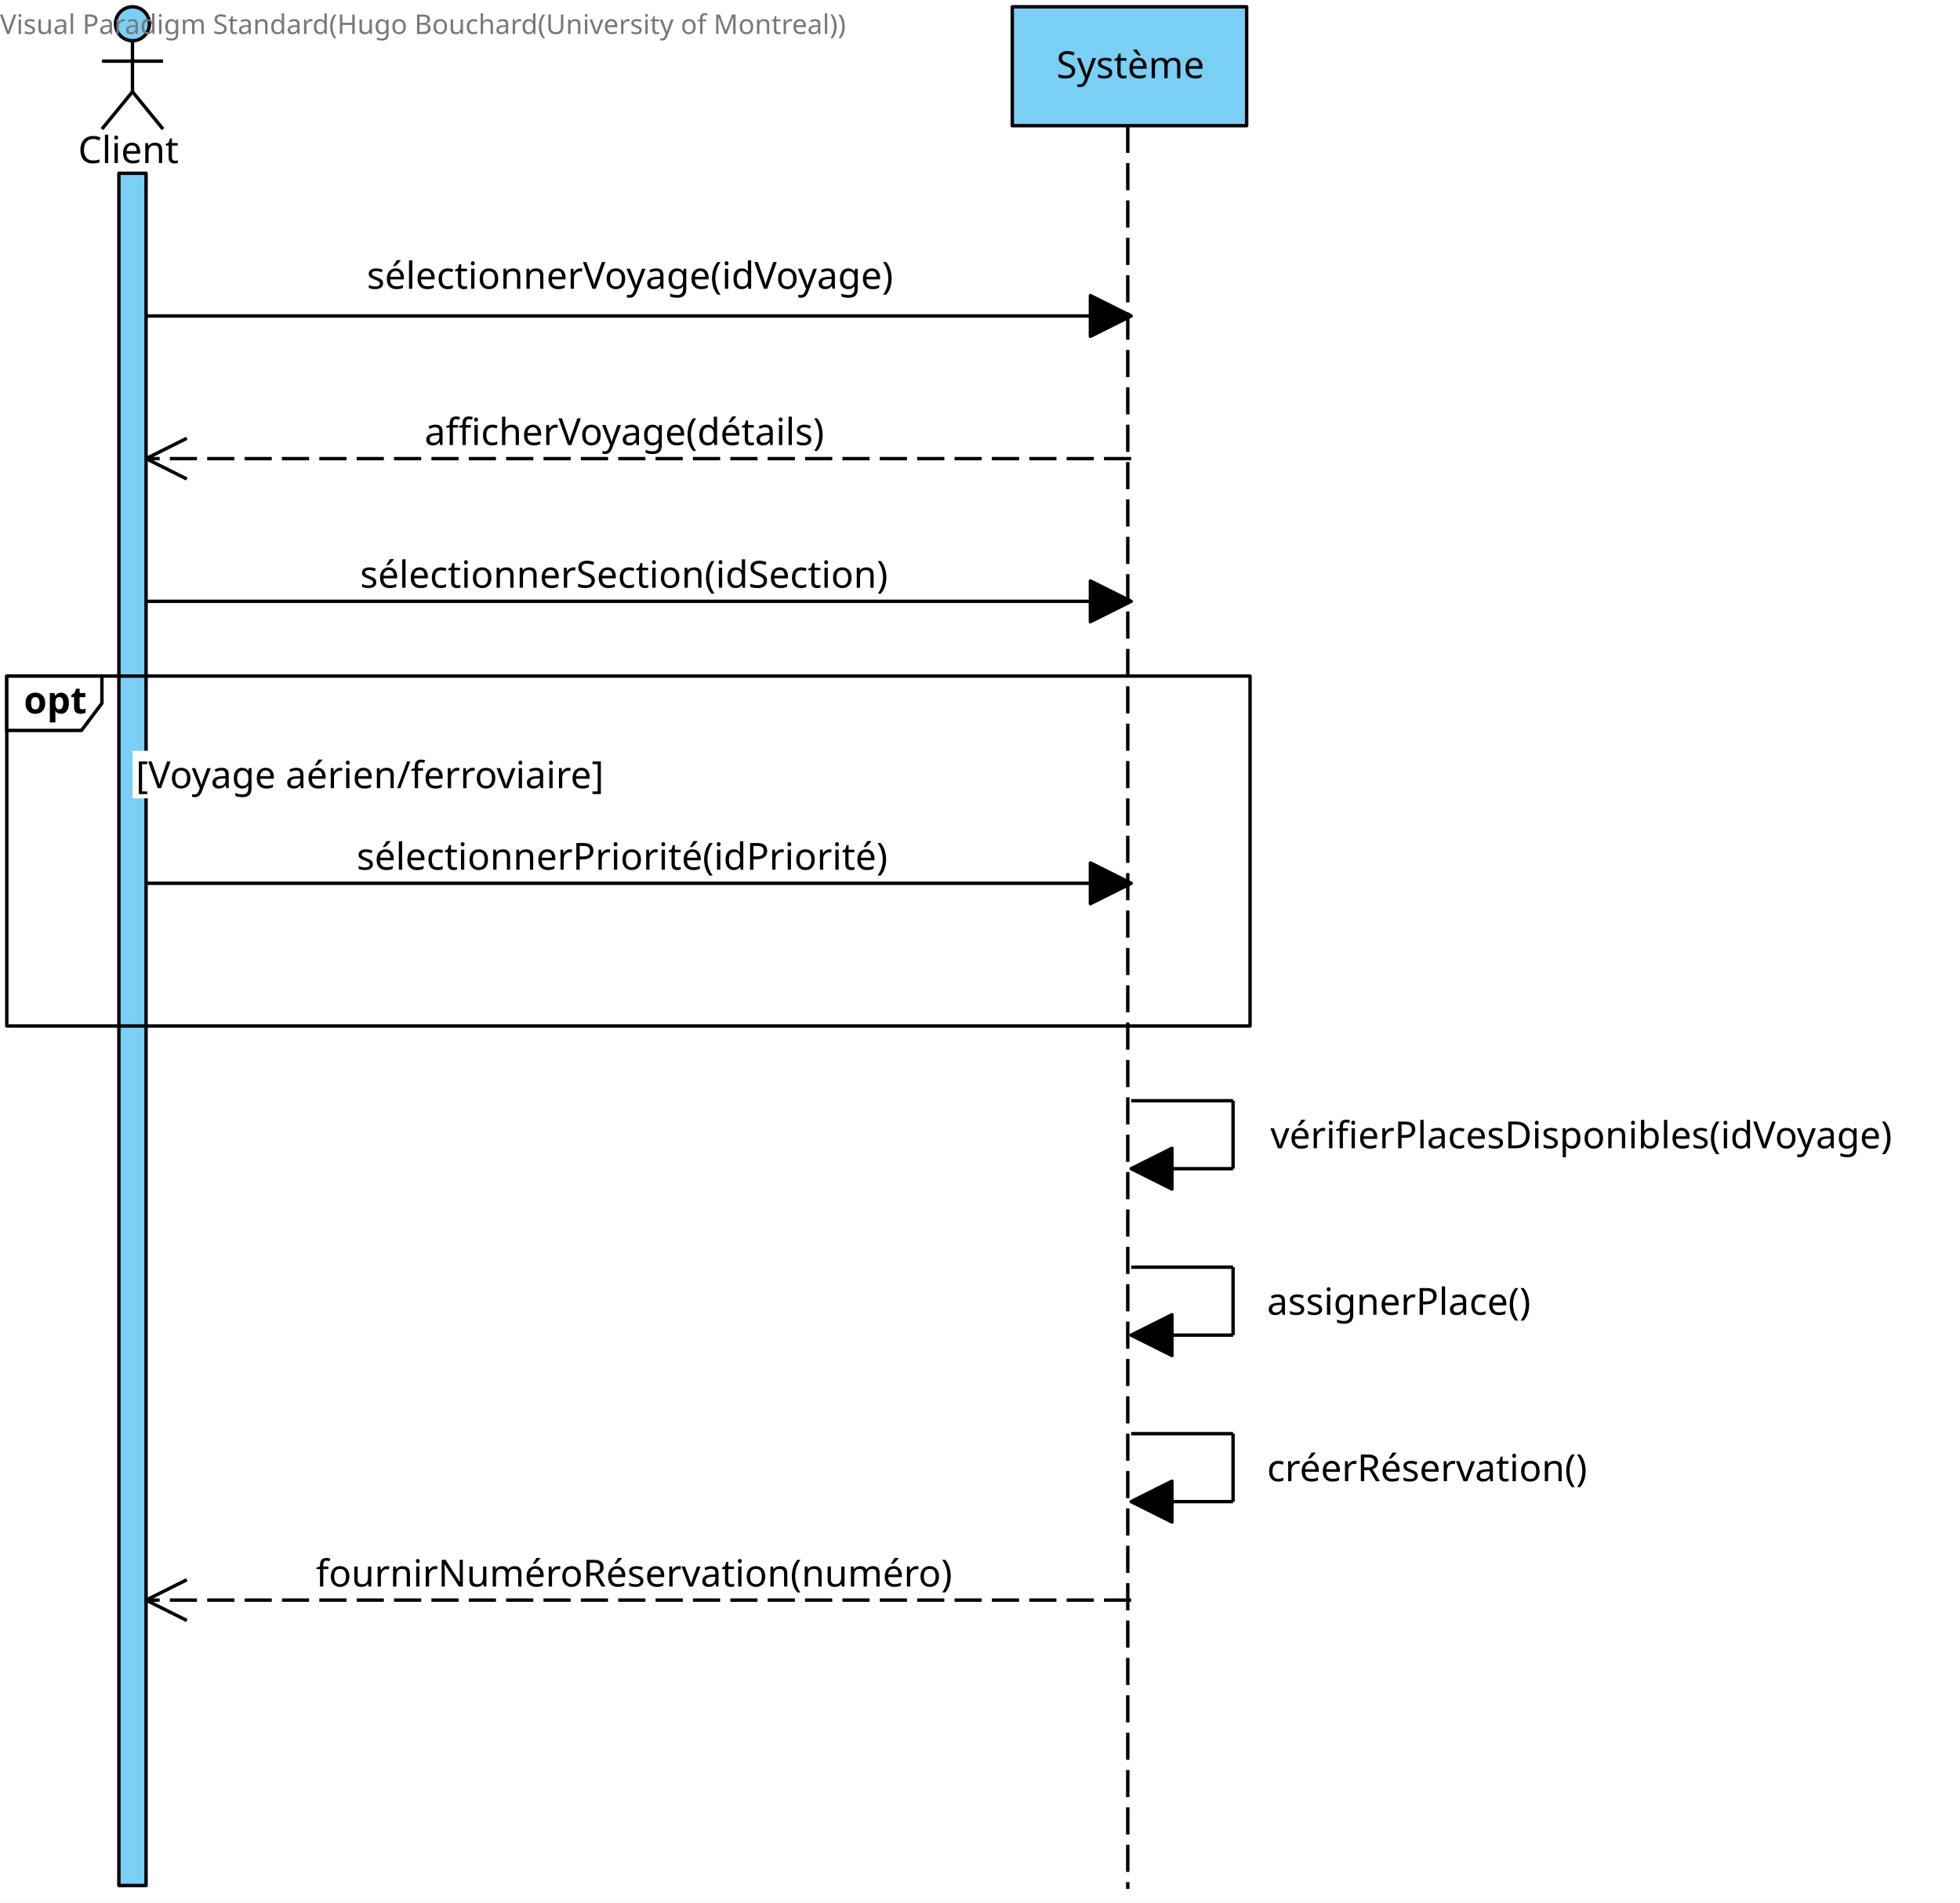
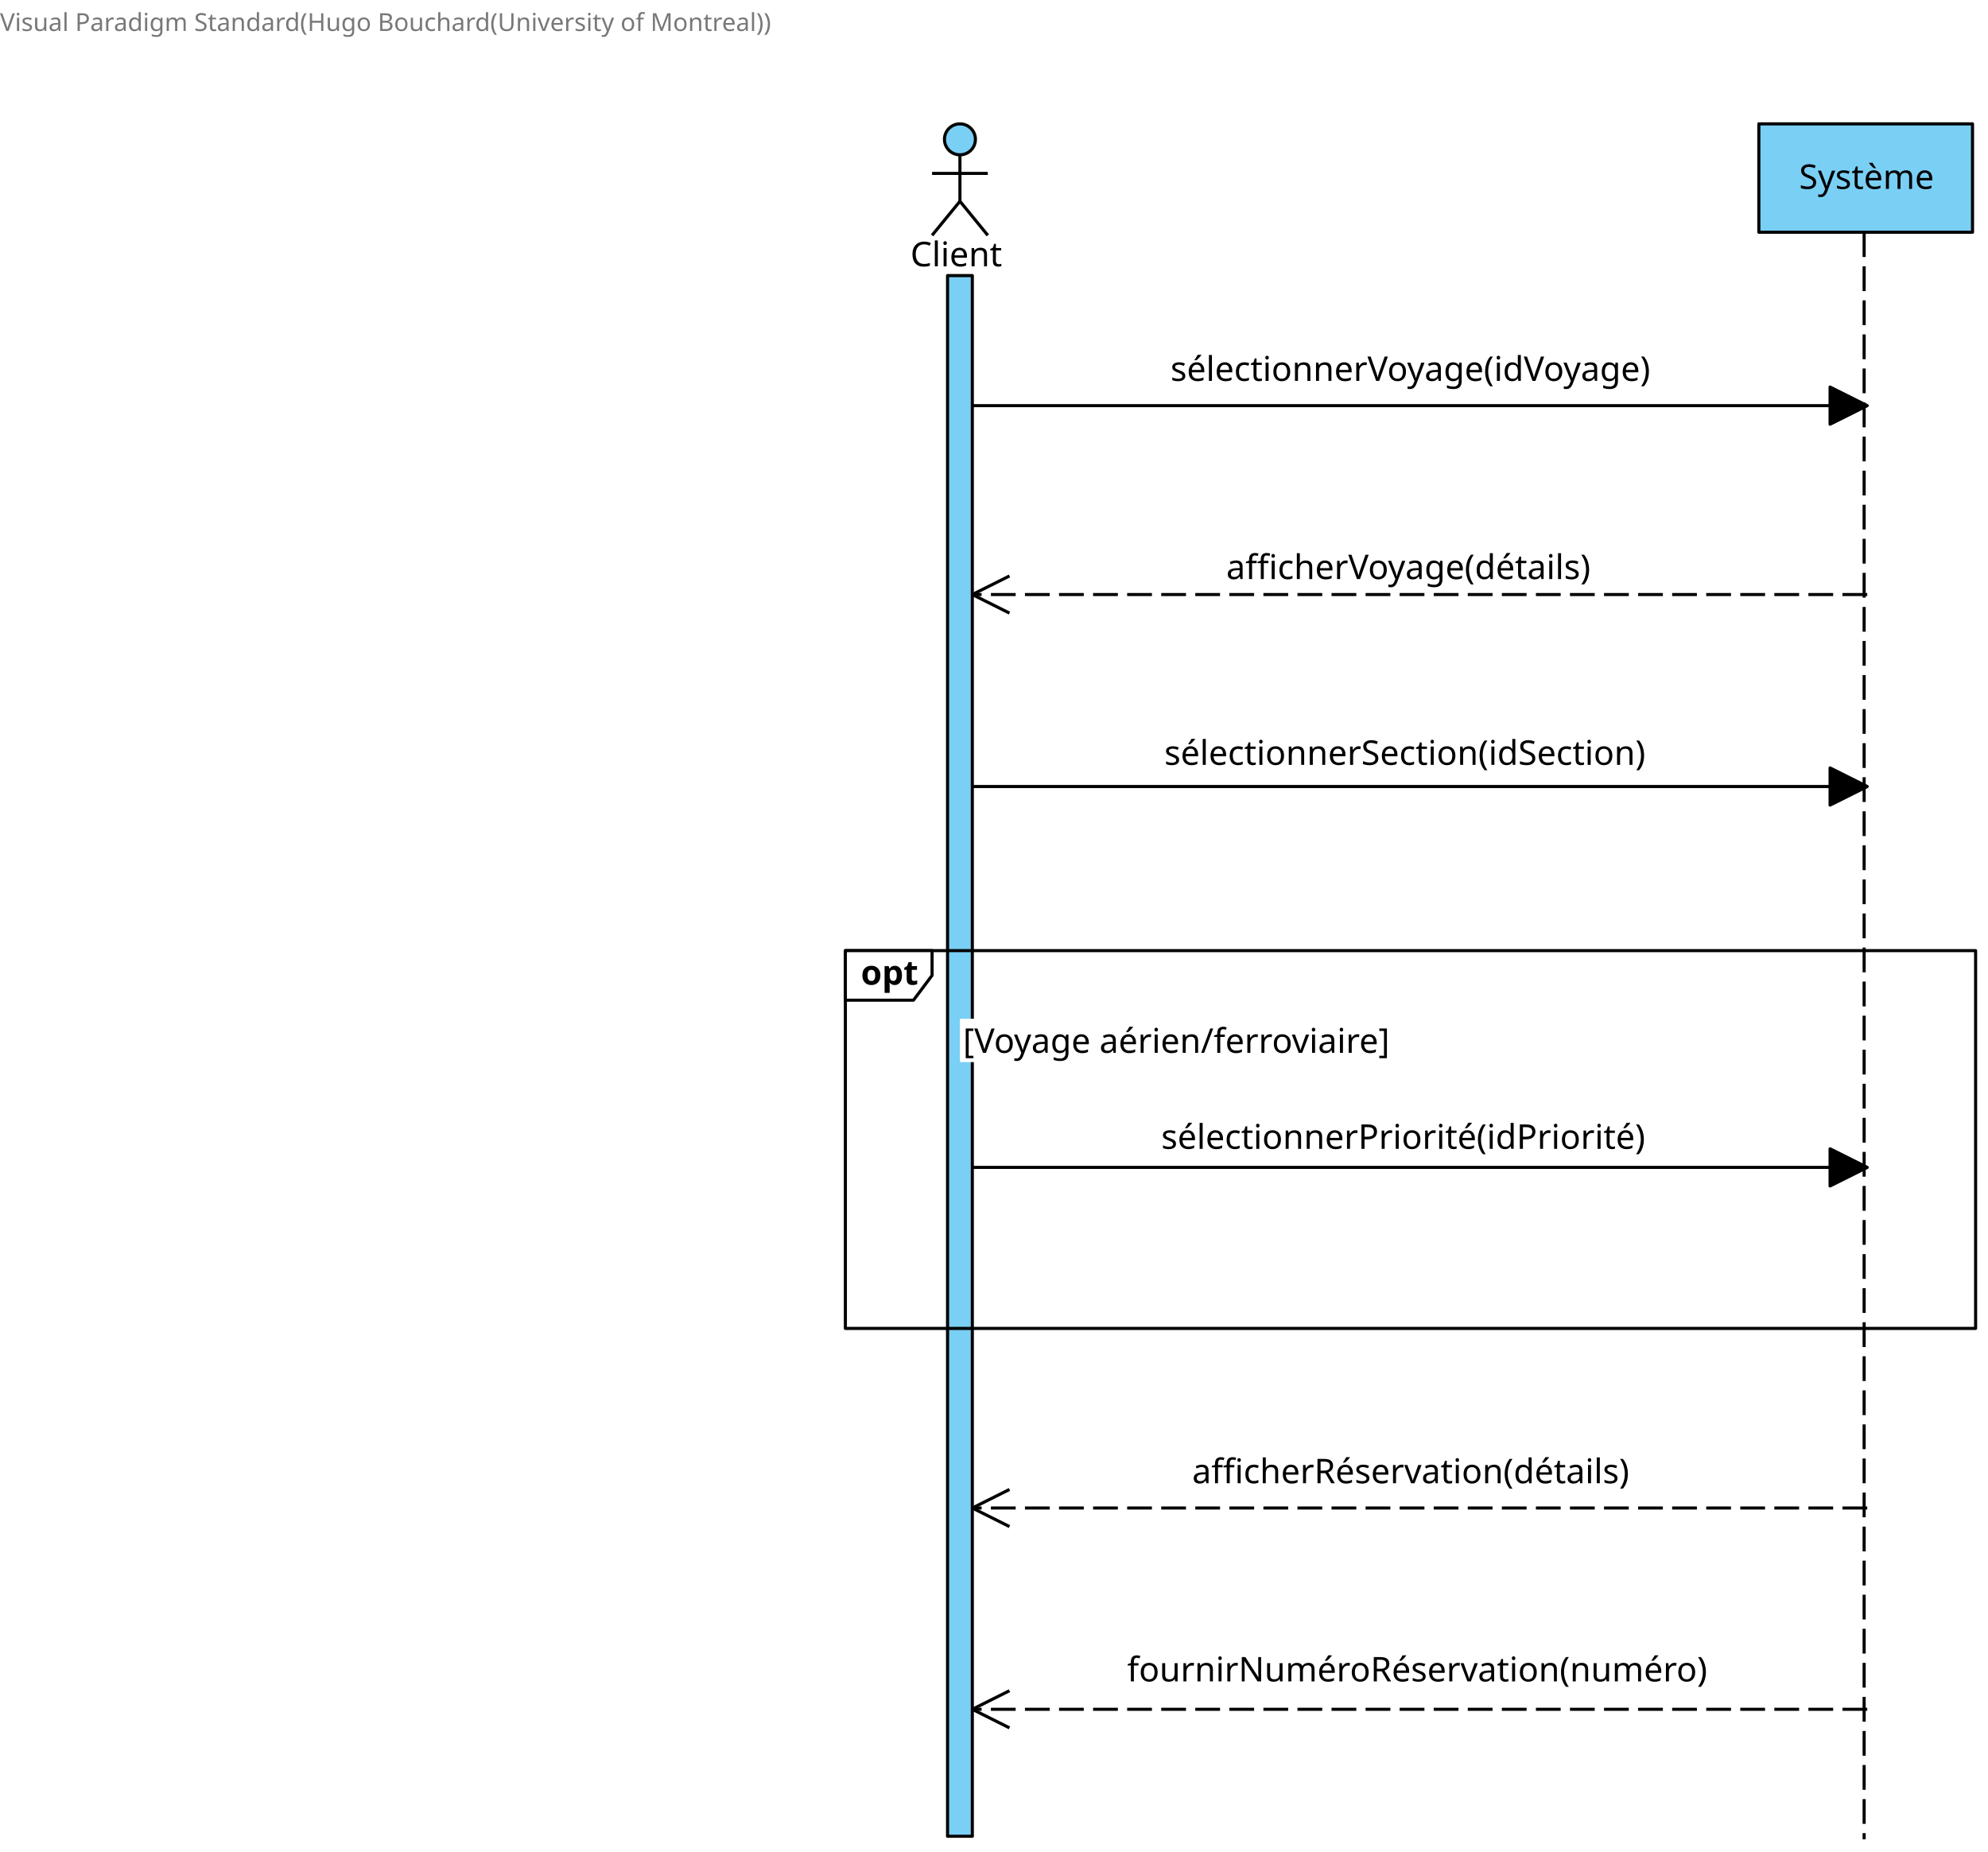
- <svg xmlns="http://www.w3.org/2000/svg" fill-opacity="0" color-rendering="auto" color-interpolation="auto" text-rendering="auto" stroke="rgb(0,0,0)" stroke-linecap="square" width="577" stroke-miterlimit="10" shape-rendering="auto" stroke-opacity="0" fill="rgb(0,0,0)" stroke-dasharray="none" font-weight="normal" stroke-width="1" height="560" font-family="'Dialog'" font-style="normal" stroke-linejoin="miter" font-size="12px" stroke-dashoffset="0" image-rendering="auto">
+ <svg xmlns="http://www.w3.org/2000/svg" fill-opacity="0" color-rendering="auto" color-interpolation="auto" text-rendering="auto" stroke="rgb(0,0,0)" stroke-linecap="square" width="642" stroke-miterlimit="10" shape-rendering="auto" stroke-opacity="0" fill="rgb(0,0,0)" stroke-dasharray="none" font-weight="normal" stroke-width="1" height="598" font-family="'Dialog'" font-style="normal" stroke-linejoin="miter" font-size="12px" stroke-dashoffset="0" image-rendering="auto">
  <defs id="genericDefs" />
  <g>
    <defs id="defs1">
      <clipPath clipPathUnits="userSpaceOnUse" id="clipPath1">
+         <path d="M-7 -7 L19 -7 L19 23 L-7 23 L-7 -7 Z" />
+       </clipPath>
+       <clipPath clipPathUnits="userSpaceOnUse" id="clipPath2">
        <path d="M-7 -7 L71 -7 L71 565 L-7 565 L-7 -7 Z" />
      </clipPath>
-       <clipPath clipPathUnits="userSpaceOnUse" id="clipPath2">
+       <clipPath clipPathUnits="userSpaceOnUse" id="clipPath3">
        <path d="M-7 -7 L81 -7 L81 565 L-7 565 L-7 -7 Z" />
      </clipPath>
-       <clipPath clipPathUnits="userSpaceOnUse" id="clipPath3">
-         <path d="M-7 -7 L19 -7 L19 454 L-7 454 L-7 -7 Z" />
-       </clipPath>
      <clipPath clipPathUnits="userSpaceOnUse" id="clipPath4">
-         <path d="M-7 -7 L377 -7 L377 114 L-7 114 L-7 -7 Z" />
+         <path d="M-7 -7 L19 -7 L19 444 L-7 444 L-7 -7 Z" />
      </clipPath>
      <clipPath clipPathUnits="userSpaceOnUse" id="clipPath5">
-         <path d="M181 22 L181 36 L38 36 L38 22 ZM-7 -7 L-7 114 L377 114 L377 -7 Z" />
+         <path d="M-7 -7 L376 -7 L376 133 L-7 133 L-7 -7 Z" />
      </clipPath>
      <clipPath clipPathUnits="userSpaceOnUse" id="clipPath6">
+         <path d="M181 22 L181 36 L38 36 L38 22 ZM-7 -7 L-7 133 L376 133 L376 -7 Z" />
+       </clipPath>
+       <clipPath clipPathUnits="userSpaceOnUse" id="clipPath7">
        <path d="M0 0 L0 17 L29 17 L29 0 Z" />
      </clipPath>
-       <clipPath clipPathUnits="userSpaceOnUse" id="clipPath7">
-         <path d="M-7 -7 L377 -7 L377 97 L-7 97 L-7 -7 Z" />
+       <clipPath clipPathUnits="userSpaceOnUse" id="clipPath8">
+         <path d="M-7 -7 L376 -7 L376 116 L-7 116 L-7 -7 Z" />
      </clipPath>
-       <clipPath clipPathUnits="userSpaceOnUse" id="clipPath8">
+       <clipPath clipPathUnits="userSpaceOnUse" id="clipPath9">
        <path d="M0 0 L0 14 L163 14 L163 0 Z" />
      </clipPath>
-       <clipPath clipPathUnits="userSpaceOnUse" id="clipPath9">
-         <path d="M0 0 L0 4 L366 4 L366 0 Z" />
+       <clipPath clipPathUnits="userSpaceOnUse" id="clipPath10">
+         <path d="M0 0 L0 4 L365 4 L365 0 Z" />
      </clipPath>
-       <clipPath clipPathUnits="userSpaceOnUse" id="clipPath10">
+       <clipPath clipPathUnits="userSpaceOnUse" id="clipPath11">
+         <path d="M-42 -14 L84 -14 L84 28 L-42 28 L-42 -14 Z" />
+       </clipPath>
+       <clipPath clipPathUnits="userSpaceOnUse" id="clipPath12">
        <path d="M-70 -14 L140 -14 L140 28 L-70 28 L-70 -14 Z" />
      </clipPath>
-       <clipPath clipPathUnits="userSpaceOnUse" id="clipPath11">
-         <path d="M-52 -14 L104 -14 L104 28 L-52 28 L-52 -14 Z" />
-       </clipPath>
-       <clipPath clipPathUnits="userSpaceOnUse" id="clipPath12">
-         <path d="M0 0 L394 0 L394 104 L0 104 L0 0 Z" />
-       </clipPath>
      <clipPath clipPathUnits="userSpaceOnUse" id="clipPath13">
-         <path d="M285 31 L285 45 L105 45 L105 31 ZM264 77 L264 91 L122 91 L122 77 ZM0 0 L0 104 L394 104 L394 0 L72 0 L72 8 L20 8 L20 0 Z" />
+         <path d="M0 0 L393 0 L393 104 L0 104 L0 0 Z" />
      </clipPath>
      <clipPath clipPathUnits="userSpaceOnUse" id="clipPath14">
-         <path d="M264 35 L264 49 L122 49 L122 35 ZM284 77 L284 91 L104 91 L104 77 ZM0 0 L0 104 L394 104 L394 0 L285 0 L285 3 L105 3 L105 0 Z" />
+         <path d="M282 33 L282 47 L102 47 L102 33 ZM0 0 L0 104 L393 104 L393 0 Z" />
      </clipPath>
      <clipPath clipPathUnits="userSpaceOnUse" id="clipPath15">
-         <path d="M284 35 L284 49 L104 49 L104 35 ZM0 0 L0 104 L394 104 L394 0 L264 0 L264 7 L122 7 L122 0 Z" />
+         <path d="M284 31 L284 45 L104 45 L104 31 ZM0 0 L0 104 L122 104 L122 95 L264 95 L264 104 L393 104 L393 0 L67 0 L67 8 L25 8 L25 0 Z" />
      </clipPath>
      <clipPath clipPathUnits="userSpaceOnUse" id="clipPath16">
-         <path d="M283 35 L283 49 L103 49 L103 35 ZM0 0 L0 104 L394 104 L394 0 Z" />
+         <path d="M283 32 L283 46 L103 46 L103 32 ZM0 0 L0 104 L393 104 L393 0 Z" />
      </clipPath>
      <clipPath clipPathUnits="userSpaceOnUse" id="clipPath17">
-         <path d="M0 0 L134 0 L134 124 L0 124 L0 0 Z" />
+         <path d="M264 34 L264 48 L122 48 L122 34 ZM0 0 L0 104 L103 104 L103 94 L283 94 L283 104 L393 104 L393 0 Z" />
      </clipPath>
      <clipPath clipPathUnits="userSpaceOnUse" id="clipPath18">
-         <path d="M0 0 L0 124 L134 124 L134 116 L81 116 L81 102 L134 102 L134 67 L81 67 L81 53 L134 53 L134 0 Z" />
+         <path d="M300 30 L300 44 L90 44 L90 30 ZM0 0 L0 104 L393 104 L393 0 Z" />
      </clipPath>
      <clipPath clipPathUnits="userSpaceOnUse" id="clipPath19">
-         <path d="M0 0 L0 84 L10 84 L10 98 L0 98 L0 124 L134 124 L134 67 L81 67 L81 53 L134 53 L134 18 L81 18 L81 4 L134 4 L134 0 Z" />
+         <path d="M276 31 L276 45 L111 45 L111 31 ZM0 0 L0 104 L90 104 L90 95 L300 95 L300 104 L393 104 L393 0 Z" />
      </clipPath>
      <clipPath clipPathUnits="userSpaceOnUse" id="clipPath20">
-         <path d="M300 35 L300 49 L90 49 L90 35 ZM0 0 L0 104 L394 104 L394 18 L371 18 L371 4 L394 4 L394 0 Z" />
+         <path d="M-165 -14 L330 -14 L330 28 L-165 28 L-165 -14 Z" />
      </clipPath>
      <clipPath clipPathUnits="userSpaceOnUse" id="clipPath21">
-         <path d="M0 0 L0 124 L134 124 L134 116 L81 116 L81 102 L134 102 L134 67 L81 67 L81 53 L134 53 L134 18 L81 18 L81 4 L134 4 L134 0 Z" />
+         <path d="M-210 -14 L420 -14 L420 28 L-210 28 L-210 -14 Z" />
      </clipPath>
      <clipPath clipPathUnits="userSpaceOnUse" id="clipPath22">
-         <path d="M-100 -14 L200 -14 L200 28 L-100 28 L-100 -14 Z" />
+         <path d="M-142 -14 L284 -14 L284 28 L-142 28 L-142 -14 Z" />
      </clipPath>
      <clipPath clipPathUnits="userSpaceOnUse" id="clipPath23">
-         <path d="M-210 -14 L420 -14 L420 28 L-210 28 L-210 -14 Z" />
-       </clipPath>
-       <clipPath clipPathUnits="userSpaceOnUse" id="clipPath24">
-         <path d="M-117 -14 L234 -14 L234 28 L-117 28 L-117 -14 Z" />
-       </clipPath>
-       <clipPath clipPathUnits="userSpaceOnUse" id="clipPath25">
-         <path d="M-209 -14 L418 -14 L418 28 L-209 28 L-209 -14 Z" />
-       </clipPath>
-       <clipPath clipPathUnits="userSpaceOnUse" id="clipPath26">
        <path d="M-180 -14 L360 -14 L360 28 L-180 28 L-180 -14 Z" />
-       </clipPath>
-       <clipPath clipPathUnits="userSpaceOnUse" id="clipPath27">
-         <path d="M-142 -14 L284 -14 L284 28 L-142 28 L-142 -14 Z" />
      </clipPath>
    </defs>
    <g fill="white" text-rendering="geometricPrecision" fill-opacity="1" stroke-opacity="1" stroke="white">
-       <rect x="0" width="577" height="560" y="0" stroke="none" />
+       <rect x="0" width="642" height="598" y="0" stroke="none" />
    </g>
-     <g font-size="11px" transform="translate(9,2)" fill-opacity="1" fill="rgb(122,207,245)" text-rendering="geometricPrecision" image-rendering="optimizeQuality" font-family="sans-serif" stroke="rgb(122,207,245)" stroke-opacity="1">
-       <circle r="5" clip-path="url(#clipPath1)" cx="30" cy="5" stroke="none" />
-       <rect x="26" width="8" height="504" y="49" clip-path="url(#clipPath1)" stroke="none" />
+     <g font-size="11px" transform="translate(280,40)" fill-opacity="1" fill="rgb(122,207,245)" text-rendering="geometricPrecision" image-rendering="optimizeQuality" font-family="sans-serif" stroke="rgb(122,207,245)" stroke-opacity="1">
+       <circle r="5" clip-path="url(#clipPath2)" cx="30" cy="5" stroke="none" />
+       <rect x="26" width="8" height="504" y="49" clip-path="url(#clipPath2)" stroke="none" />
    </g>
-     <g stroke-linecap="butt" font-size="11px" transform="translate(9,2)" fill-opacity="1" fill="black" text-rendering="geometricPrecision" image-rendering="optimizeQuality" font-family="sans-serif" stroke-linejoin="round" stroke="black" stroke-opacity="1" stroke-miterlimit="0">
-       <circle fill="none" r="5" clip-path="url(#clipPath1)" cx="30" cy="5" />
-       <rect fill="none" x="26" width="8" height="504" y="49" clip-path="url(#clipPath1)" />
-       <line y2="25" fill="none" x1="30" clip-path="url(#clipPath1)" x2="30" y1="10" />
-       <line y2="36" fill="none" x1="30" clip-path="url(#clipPath1)" x2="21" y1="25" />
-       <line y2="36" fill="none" x1="30" clip-path="url(#clipPath1)" x2="39" y1="25" />
-       <line y2="16" fill="none" x1="21" clip-path="url(#clipPath1)" x2="39" y1="16" />
+     <g stroke-linecap="butt" font-size="11px" transform="translate(280,40)" fill-opacity="1" fill="black" text-rendering="geometricPrecision" image-rendering="optimizeQuality" font-family="sans-serif" stroke-linejoin="round" stroke="black" stroke-opacity="1" stroke-miterlimit="0">
+       <circle fill="none" r="5" clip-path="url(#clipPath2)" cx="30" cy="5" />
+       <rect fill="none" x="26" width="8" height="504" y="49" clip-path="url(#clipPath2)" />
+       <line y2="25" fill="none" x1="30" clip-path="url(#clipPath2)" x2="30" y1="10" />
+       <line y2="36" fill="none" x1="30" clip-path="url(#clipPath2)" x2="21" y1="25" />
+       <line y2="36" fill="none" x1="30" clip-path="url(#clipPath2)" x2="39" y1="25" />
+       <line y2="16" fill="none" x1="21" clip-path="url(#clipPath2)" x2="39" y1="16" />
    </g>
-     <g font-size="11px" transform="translate(298,2)" fill-opacity="1" fill="rgb(122,207,245)" text-rendering="geometricPrecision" image-rendering="optimizeQuality" font-family="sans-serif" stroke="rgb(122,207,245)" stroke-opacity="1">
-       <rect x="0" width="69" height="35" y="0" clip-path="url(#clipPath2)" stroke="none" />
+     <g font-size="11px" transform="translate(568,40)" fill-opacity="1" fill="rgb(122,207,245)" text-rendering="geometricPrecision" image-rendering="optimizeQuality" font-family="sans-serif" stroke="rgb(122,207,245)" stroke-opacity="1">
+       <rect x="0" width="69" height="35" y="0" clip-path="url(#clipPath3)" stroke="none" />
    </g>
-     <g stroke-linecap="butt" font-size="11px" transform="translate(298,2)" fill-opacity="1" fill="black" text-rendering="geometricPrecision" image-rendering="optimizeQuality" font-family="sans-serif" stroke-linejoin="round" stroke="black" stroke-opacity="1" stroke-miterlimit="0">
-       <rect fill="none" x="0" width="69" height="35" y="0" clip-path="url(#clipPath2)" />
-       <line clip-path="url(#clipPath2)" fill="none" x1="34" x2="34" y1="35" y2="554" stroke-linejoin="bevel" stroke-dasharray="8,3" />
+     <g stroke-linecap="butt" font-size="11px" transform="translate(568,40)" fill-opacity="1" fill="black" text-rendering="geometricPrecision" image-rendering="optimizeQuality" font-family="sans-serif" stroke-linejoin="round" stroke="black" stroke-opacity="1" stroke-miterlimit="0">
+       <rect fill="none" x="0" width="69" height="35" y="0" clip-path="url(#clipPath3)" />
+       <line clip-path="url(#clipPath3)" fill="none" x1="34" x2="34" y1="35" y2="554" stroke-linejoin="bevel" stroke-dasharray="8,3" />
    </g>
-     <g fill-opacity="1" text-rendering="geometricPrecision" stroke="black" stroke-linecap="butt" transform="translate(2,199)" stroke-miterlimit="0" stroke-opacity="1" fill="black" font-weight="bold" font-family="sans-serif" stroke-linejoin="round" font-size="11px" image-rendering="optimizeQuality">
-       <rect fill="none" x="0" width="366" height="103" y="0" clip-path="url(#clipPath5)" />
+     <g fill-opacity="1" text-rendering="geometricPrecision" stroke="black" stroke-linecap="butt" transform="translate(273,307)" stroke-miterlimit="0" stroke-opacity="1" fill="black" font-weight="bold" font-family="sans-serif" stroke-linejoin="round" font-size="11px" image-rendering="optimizeQuality">
+       <rect fill="none" x="0" width="365" height="122" y="0" clip-path="url(#clipPath6)" />
    </g>
-     <g font-size="11px" transform="translate(2,199)" fill-opacity="1" fill="white" text-rendering="geometricPrecision" image-rendering="optimizeQuality" font-family="sans-serif" stroke="white" font-weight="bold" stroke-opacity="1">
-       <path d="M28 0 L28 8 L22 16 L0 16 L0 0 Z" stroke="none" clip-path="url(#clipPath5)" />
+     <g font-size="11px" transform="translate(273,307)" fill-opacity="1" fill="white" text-rendering="geometricPrecision" image-rendering="optimizeQuality" font-family="sans-serif" stroke="white" font-weight="bold" stroke-opacity="1">
+       <path d="M28 0 L28 8 L22 16 L0 16 L0 0 Z" stroke="none" clip-path="url(#clipPath6)" />
    </g>
-     <g fill-opacity="1" text-rendering="geometricPrecision" stroke="black" stroke-linecap="butt" transform="translate(2,199)" stroke-miterlimit="0" stroke-opacity="1" fill="black" font-weight="bold" font-family="sans-serif" stroke-linejoin="round" font-size="11px" image-rendering="optimizeQuality">
-       <path fill="none" d="M28 0 L28 8 L22 16 L0 16 L0 0 Z" clip-path="url(#clipPath5)" />
+     <g fill-opacity="1" text-rendering="geometricPrecision" stroke="black" stroke-linecap="butt" transform="translate(273,307)" stroke-miterlimit="0" stroke-opacity="1" fill="black" font-weight="bold" font-family="sans-serif" stroke-linejoin="round" font-size="11px" image-rendering="optimizeQuality">
+       <path fill="none" d="M28 0 L28 8 L22 16 L0 16 L0 0 Z" clip-path="url(#clipPath6)" />
    </g>
-     <g font-size="11px" transform="translate(2,199)" fill-opacity="1" fill="black" text-rendering="geometricPrecision" image-rendering="optimizeQuality" font-family="sans-serif" stroke="black" font-weight="bold" stroke-opacity="1">
-       <text x="5" xml:space="preserve" y="11" clip-path="url(#clipPath6)" stroke="none">opt</text>
+     <g font-size="11px" transform="translate(273,307)" fill-opacity="1" fill="black" text-rendering="geometricPrecision" image-rendering="optimizeQuality" font-family="sans-serif" stroke="black" font-weight="bold" stroke-opacity="1">
+       <text x="5" xml:space="preserve" y="11" clip-path="url(#clipPath7)" stroke="none">opt</text>
    </g>
-     <g font-size="11px" transform="translate(30,221)" fill-opacity="1" fill="white" text-rendering="geometricPrecision" image-rendering="optimizeQuality" font-family="sans-serif" stroke="white" stroke-opacity="1">
-       <rect x="9" width="145" height="16" y="-1" clip-path="url(#clipPath8)" stroke="none" />
-       <text fill="black" x="10" xml:space="preserve" y="11" clip-path="url(#clipPath8)" stroke="none">[Voyage aérien/ferroviaire]</text>
+     <g font-size="11px" transform="translate(301,329)" fill-opacity="1" fill="white" text-rendering="geometricPrecision" image-rendering="optimizeQuality" font-family="sans-serif" stroke="white" stroke-opacity="1">
+       <rect x="9" width="145" height="16" y="-1" clip-path="url(#clipPath9)" stroke="none" />
+       <text fill="black" x="10" xml:space="preserve" y="11" clip-path="url(#clipPath9)" stroke="none">[Voyage aérien/ferroviaire]</text>
    </g>
-     <g font-size="11px" transform="translate(298,12)" fill-opacity="1" fill="black" text-rendering="geometricPrecision" image-rendering="optimizeQuality" font-family="sans-serif" stroke="black" stroke-opacity="1">
-       <text x="13" xml:space="preserve" y="11" clip-path="url(#clipPath10)" stroke="none">Système</text>
+     <g font-size="11px" transform="translate(289,75)" fill-opacity="1" fill="black" text-rendering="geometricPrecision" image-rendering="optimizeQuality" font-family="sans-serif" stroke="black" stroke-opacity="1">
+       <text x="5" xml:space="preserve" y="11" clip-path="url(#clipPath11)" stroke="none">Client</text>
    </g>
-     <g font-size="11px" transform="translate(13,37)" fill-opacity="1" fill="black" text-rendering="geometricPrecision" image-rendering="optimizeQuality" font-family="sans-serif" stroke="black" stroke-opacity="1">
-       <text x="10" xml:space="preserve" y="11" clip-path="url(#clipPath11)" stroke="none">Client</text>
+     <g font-size="11px" transform="translate(568,50)" fill-opacity="1" fill="black" text-rendering="geometricPrecision" image-rendering="optimizeQuality" font-family="sans-serif" stroke="black" stroke-opacity="1">
+       <text x="13" xml:space="preserve" y="11" clip-path="url(#clipPath12)" stroke="none">Système</text>
    </g>
-     <g stroke-linecap="butt" font-size="11px" transform="translate(-7,43)" fill-opacity="1" fill="black" text-rendering="geometricPrecision" image-rendering="optimizeQuality" font-family="sans-serif" stroke-linejoin="round" stroke="black" stroke-opacity="1">
-       <line y2="50" fill="none" x1="50" clip-path="url(#clipPath13)" x2="340" y1="50" />
-       <polygon points=" 340 50 328 44 328 56" clip-path="url(#clipPath13)" stroke="none" />
-       <polygon fill="none" points=" 340 50 328 44 328 56" clip-path="url(#clipPath13)" />
+     <g stroke-linecap="butt" font-size="11px" transform="translate(264,327)" fill-opacity="1" fill="black" text-rendering="geometricPrecision" image-rendering="optimizeQuality" font-family="sans-serif" stroke-linejoin="round" stroke="black" stroke-opacity="1">
+       <line y2="50" fill="none" x1="50" clip-path="url(#clipPath14)" x2="339" y1="50" />
+       <polygon points=" 339 50 327 44 327 56" clip-path="url(#clipPath14)" stroke="none" />
+       <polygon fill="none" points=" 339 50 327 44 327 56" clip-path="url(#clipPath14)" />
    </g>
-     <g fill-opacity="1" text-rendering="geometricPrecision" stroke="black" stroke-linecap="butt" transform="translate(-7,85)" stroke-miterlimit="0" stroke-opacity="1" fill="black" stroke-dasharray="8,3" font-family="sans-serif" stroke-linejoin="round" font-size="11px" image-rendering="optimizeQuality">
-       <line y2="50" fill="none" x1="340" clip-path="url(#clipPath14)" x2="50" y1="50" />
-       <line clip-path="url(#clipPath14)" fill="none" x1="50" x2="62" y1="50" y2="56" stroke-dasharray="none" stroke-miterlimit="10" />
-       <line clip-path="url(#clipPath14)" fill="none" x1="50" x2="62" y1="50" y2="44" stroke-dasharray="none" stroke-miterlimit="10" />
+     <g stroke-linecap="butt" font-size="11px" transform="translate(264,81)" fill-opacity="1" fill="black" text-rendering="geometricPrecision" image-rendering="optimizeQuality" font-family="sans-serif" stroke-linejoin="round" stroke="black" stroke-opacity="1">
+       <line y2="50" fill="none" x1="50" clip-path="url(#clipPath15)" x2="339" y1="50" />
+       <polygon points=" 339 50 327 44 327 56" clip-path="url(#clipPath15)" stroke="none" />
+       <polygon fill="none" points=" 339 50 327 44 327 56" clip-path="url(#clipPath15)" />
    </g>
-     <g stroke-linecap="butt" font-size="11px" transform="translate(-7,127)" fill-opacity="1" fill="black" text-rendering="geometricPrecision" image-rendering="optimizeQuality" font-family="sans-serif" stroke-linejoin="round" stroke="black" stroke-opacity="1">
-       <line y2="50" fill="none" x1="50" clip-path="url(#clipPath15)" x2="340" y1="50" />
-       <polygon points=" 340 50 328 44 328 56" clip-path="url(#clipPath15)" stroke="none" />
-       <polygon fill="none" points=" 340 50 328 44 328 56" clip-path="url(#clipPath15)" />
+     <g stroke-linecap="butt" font-size="11px" transform="translate(264,204)" fill-opacity="1" fill="black" text-rendering="geometricPrecision" image-rendering="optimizeQuality" font-family="sans-serif" stroke-linejoin="round" stroke="black" stroke-opacity="1">
+       <line y2="50" fill="none" x1="50" clip-path="url(#clipPath16)" x2="339" y1="50" />
+       <polygon points=" 339 50 327 44 327 56" clip-path="url(#clipPath16)" stroke="none" />
+       <polygon fill="none" points=" 339 50 327 44 327 56" clip-path="url(#clipPath16)" />
    </g>
-     <g stroke-linecap="butt" font-size="11px" transform="translate(-7,210)" fill-opacity="1" fill="black" text-rendering="geometricPrecision" image-rendering="optimizeQuality" font-family="sans-serif" stroke-linejoin="round" stroke="black" stroke-opacity="1">
-       <line y2="50" fill="none" x1="50" clip-path="url(#clipPath16)" x2="340" y1="50" />
-       <polygon points=" 340 50 328 44 328 56" clip-path="url(#clipPath16)" stroke="none" />
-       <polygon fill="none" points=" 340 50 328 44 328 56" clip-path="url(#clipPath16)" />
+     <g fill-opacity="1" text-rendering="geometricPrecision" stroke="black" stroke-linecap="butt" transform="translate(264,142)" stroke-miterlimit="0" stroke-opacity="1" fill="black" stroke-dasharray="8,3" font-family="sans-serif" stroke-linejoin="round" font-size="11px" image-rendering="optimizeQuality">
+       <line y2="50" fill="none" x1="339" clip-path="url(#clipPath17)" x2="50" y1="50" />
+       <line clip-path="url(#clipPath17)" fill="none" x1="50" x2="62" y1="50" y2="56" stroke-dasharray="none" stroke-miterlimit="10" />
+       <line clip-path="url(#clipPath17)" fill="none" x1="50" x2="62" y1="50" y2="44" stroke-dasharray="none" stroke-miterlimit="10" />
    </g>
-     <g stroke-linecap="butt" font-size="11px" transform="translate(283,274)" fill-opacity="1" fill="black" text-rendering="geometricPrecision" image-rendering="optimizeQuality" font-family="sans-serif" stroke-linejoin="round" stroke="black" stroke-opacity="1">
-       <line y2="50" fill="none" x1="50" clip-path="url(#clipPath18)" x2="80" y1="50" />
-       <line y2="70" fill="none" x1="80" clip-path="url(#clipPath18)" x2="80" y1="50" />
-       <line y2="70" fill="none" x1="80" clip-path="url(#clipPath18)" x2="50" y1="70" />
-       <polygon points=" 50 70 62 76 62 64" clip-path="url(#clipPath18)" stroke="none" />
-       <polygon fill="none" points=" 50 70 62 76 62 64" clip-path="url(#clipPath18)" />
+     <g fill-opacity="1" text-rendering="geometricPrecision" stroke="black" stroke-linecap="butt" transform="translate(264,502)" stroke-miterlimit="0" stroke-opacity="1" fill="black" stroke-dasharray="8,3" font-family="sans-serif" stroke-linejoin="round" font-size="11px" image-rendering="optimizeQuality">
+       <line y2="50" fill="none" x1="339" clip-path="url(#clipPath18)" x2="50" y1="50" />
+       <line clip-path="url(#clipPath18)" fill="none" x1="50" x2="62" y1="50" y2="56" stroke-dasharray="none" stroke-miterlimit="10" />
+       <line clip-path="url(#clipPath18)" fill="none" x1="50" x2="62" y1="50" y2="44" stroke-dasharray="none" stroke-miterlimit="10" />
    </g>
-     <g stroke-linecap="butt" font-size="11px" transform="translate(283,372)" fill-opacity="1" fill="black" text-rendering="geometricPrecision" image-rendering="optimizeQuality" font-family="sans-serif" stroke-linejoin="round" stroke="black" stroke-opacity="1">
-       <line y2="50" fill="none" x1="50" clip-path="url(#clipPath19)" x2="80" y1="50" />
-       <line y2="70" fill="none" x1="80" clip-path="url(#clipPath19)" x2="80" y1="50" />
-       <line y2="70" fill="none" x1="80" clip-path="url(#clipPath19)" x2="50" y1="70" />
-       <polygon points=" 50 70 62 76 62 64" clip-path="url(#clipPath19)" stroke="none" />
-       <polygon fill="none" points=" 50 70 62 76 62 64" clip-path="url(#clipPath19)" />
+     <g fill-opacity="1" text-rendering="geometricPrecision" stroke="black" stroke-linecap="butt" transform="translate(264,437)" stroke-miterlimit="0" stroke-opacity="1" fill="black" stroke-dasharray="8,3" font-family="sans-serif" stroke-linejoin="round" font-size="11px" image-rendering="optimizeQuality">
+       <line y2="50" fill="none" x1="339" clip-path="url(#clipPath19)" x2="50" y1="50" />
+       <line clip-path="url(#clipPath19)" fill="none" x1="50" x2="62" y1="50" y2="56" stroke-dasharray="none" stroke-miterlimit="10" />
+       <line clip-path="url(#clipPath19)" fill="none" x1="50" x2="62" y1="50" y2="44" stroke-dasharray="none" stroke-miterlimit="10" />
    </g>
-     <g fill-opacity="1" text-rendering="geometricPrecision" stroke="black" stroke-linecap="butt" transform="translate(-7,421)" stroke-miterlimit="0" stroke-opacity="1" fill="black" stroke-dasharray="8,3" font-family="sans-serif" stroke-linejoin="round" font-size="11px" image-rendering="optimizeQuality">
-       <line y2="50" fill="none" x1="340" clip-path="url(#clipPath20)" x2="50" y1="50" />
-       <line clip-path="url(#clipPath20)" fill="none" x1="50" x2="62" y1="50" y2="56" stroke-dasharray="none" stroke-miterlimit="10" />
-       <line clip-path="url(#clipPath20)" fill="none" x1="50" x2="62" y1="50" y2="44" stroke-dasharray="none" stroke-miterlimit="10" />
+     <g font-size="11px" transform="translate(375,468)" fill-opacity="1" fill="white" text-rendering="geometricPrecision" image-rendering="optimizeQuality" font-family="sans-serif" stroke="white" stroke-opacity="1">
+       <rect x="0" width="165" height="14" y="0" clip-path="url(#clipPath20)" stroke="none" />
+       <text fill="black" x="10" xml:space="preserve" y="11" clip-path="url(#clipPath20)" stroke="none">afficherRéservation(détails)</text>
    </g>
-     <g stroke-linecap="butt" font-size="11px" transform="translate(283,323)" fill-opacity="1" fill="black" text-rendering="geometricPrecision" image-rendering="optimizeQuality" font-family="sans-serif" stroke-linejoin="round" stroke="black" stroke-opacity="1">
-       <line y2="50" fill="none" x1="50" clip-path="url(#clipPath21)" x2="80" y1="50" />
-       <line y2="70" fill="none" x1="80" clip-path="url(#clipPath21)" x2="80" y1="50" />
-       <line y2="70" fill="none" x1="80" clip-path="url(#clipPath21)" x2="50" y1="70" />
-       <polygon points=" 50 70 62 76 62 64" clip-path="url(#clipPath21)" stroke="none" />
-       <polygon fill="none" points=" 50 70 62 76 62 64" clip-path="url(#clipPath21)" />
+     <g font-size="11px" transform="translate(354,532)" fill-opacity="1" fill="white" text-rendering="geometricPrecision" image-rendering="optimizeQuality" font-family="sans-serif" stroke="white" stroke-opacity="1">
+       <rect x="0" width="210" height="14" y="0" clip-path="url(#clipPath21)" stroke="none" />
+       <text fill="black" x="10" xml:space="preserve" y="11" clip-path="url(#clipPath21)" stroke="none">fournirNuméroRéservation(numéro)</text>
    </g>
-     <g font-size="11px" transform="translate(364,376)" fill-opacity="1" fill="white" text-rendering="geometricPrecision" image-rendering="optimizeQuality" font-family="sans-serif" stroke="white" stroke-opacity="1">
-       <rect x="0" width="100" height="14" y="0" clip-path="url(#clipPath22)" stroke="none" />
-       <text fill="black" x="9" xml:space="preserve" y="11" clip-path="url(#clipPath22)" stroke="none">assignerPlace()</text>
+     <g font-size="11px" transform="translate(386,176)" fill-opacity="1" fill="white" text-rendering="geometricPrecision" image-rendering="optimizeQuality" font-family="sans-serif" stroke="white" stroke-opacity="1">
+       <rect x="0" width="142" height="14" y="0" clip-path="url(#clipPath22)" stroke="none" />
+       <text fill="black" x="10" xml:space="preserve" y="11" clip-path="url(#clipPath22)" stroke="none">afficherVoyage(détails)</text>
    </g>
-     <g font-size="11px" transform="translate(83,456)" fill-opacity="1" fill="white" text-rendering="geometricPrecision" image-rendering="optimizeQuality" font-family="sans-serif" stroke="white" stroke-opacity="1">
-       <rect x="0" width="210" height="14" y="0" clip-path="url(#clipPath23)" stroke="none" />
-       <text fill="black" x="10" xml:space="preserve" y="11" clip-path="url(#clipPath23)" stroke="none">fournirNuméroRéservation(numéro)</text>
+     <g font-size="11px" transform="translate(367,236)" fill-opacity="1" fill="white" text-rendering="geometricPrecision" image-rendering="optimizeQuality" font-family="sans-serif" stroke="white" stroke-opacity="1">
+       <rect x="0" width="180" height="14" y="0" clip-path="url(#clipPath23)" stroke="none" />
+       <text fill="black" x="9" xml:space="preserve" y="11" clip-path="url(#clipPath23)" stroke="none">sélectionnerSection(idSection)</text>
    </g>
-     <g font-size="11px" transform="translate(364,425)" fill-opacity="1" fill="white" text-rendering="geometricPrecision" image-rendering="optimizeQuality" font-family="sans-serif" stroke="white" stroke-opacity="1">
-       <rect x="0" width="117" height="14" y="0" clip-path="url(#clipPath24)" stroke="none" />
-       <text fill="black" x="9" xml:space="preserve" y="11" clip-path="url(#clipPath24)" stroke="none">créerRéservation()</text>
+     <g font-size="11px" transform="translate(368,112)" fill-opacity="1" fill="white" text-rendering="geometricPrecision" image-rendering="optimizeQuality" font-family="sans-serif" stroke="white" stroke-opacity="1">
+       <rect x="0" width="180" height="14" y="0" clip-path="url(#clipPath23)" stroke="none" />
+       <text fill="black" x="10" xml:space="preserve" y="11" clip-path="url(#clipPath23)" stroke="none">sélectionnerVoyage(idVoyage)</text>
    </g>
-     <g font-size="11px" transform="translate(364,327)" fill-opacity="1" fill="white" text-rendering="geometricPrecision" image-rendering="optimizeQuality" font-family="sans-serif" stroke="white" stroke-opacity="1">
-       <rect x="0" width="209" height="14" y="0" clip-path="url(#clipPath25)" stroke="none" />
-       <text fill="black" x="10" xml:space="preserve" y="11" clip-path="url(#clipPath25)" stroke="none">vérifierPlacesDisponibles(idVoyage)</text>
-     </g>
-     <g font-size="11px" transform="translate(96,245)" fill-opacity="1" fill="white" text-rendering="geometricPrecision" image-rendering="optimizeQuality" font-family="sans-serif" stroke="white" stroke-opacity="1">
-       <rect x="0" width="180" height="14" y="0" clip-path="url(#clipPath26)" stroke="none" />
-       <text fill="black" x="9" xml:space="preserve" y="11" clip-path="url(#clipPath26)" stroke="none">sélectionnerPriorité(idPriorité)</text>
-     </g>
-     <g font-size="11px" transform="translate(97,162)" fill-opacity="1" fill="white" text-rendering="geometricPrecision" image-rendering="optimizeQuality" font-family="sans-serif" stroke="white" stroke-opacity="1">
-       <rect x="0" width="180" height="14" y="0" clip-path="url(#clipPath26)" stroke="none" />
-       <text fill="black" x="9" xml:space="preserve" y="11" clip-path="url(#clipPath26)" stroke="none">sélectionnerSection(idSection)</text>
-     </g>
-     <g font-size="11px" transform="translate(115,120)" fill-opacity="1" fill="white" text-rendering="geometricPrecision" image-rendering="optimizeQuality" font-family="sans-serif" stroke="white" stroke-opacity="1">
-       <rect x="0" width="142" height="14" y="0" clip-path="url(#clipPath27)" stroke="none" />
-       <text fill="black" x="10" xml:space="preserve" y="11" clip-path="url(#clipPath27)" stroke="none">afficherVoyage(détails)</text>
-     </g>
-     <g font-size="11px" transform="translate(98,74)" fill-opacity="1" fill="white" text-rendering="geometricPrecision" image-rendering="optimizeQuality" font-family="sans-serif" stroke="white" stroke-opacity="1">
-       <rect x="0" width="180" height="14" y="0" clip-path="url(#clipPath26)" stroke="none" />
-       <text fill="black" x="10" xml:space="preserve" y="11" clip-path="url(#clipPath26)" stroke="none">sélectionnerVoyage(idVoyage)</text>
+     <g font-size="11px" transform="translate(366,360)" fill-opacity="1" fill="white" text-rendering="geometricPrecision" image-rendering="optimizeQuality" font-family="sans-serif" stroke="white" stroke-opacity="1">
+       <rect x="0" width="180" height="14" y="0" clip-path="url(#clipPath23)" stroke="none" />
+       <text fill="black" x="9" xml:space="preserve" y="11" clip-path="url(#clipPath23)" stroke="none">sélectionnerPriorité(idPriorité)</text>
    </g>
    <g font-size="8px" fill-opacity="1" fill="rgb(120,120,120)" text-rendering="geometricPrecision" image-rendering="optimizeQuality" stroke="rgb(120,120,120)" stroke-opacity="1">
      <text x="0" xml:space="preserve" y="10" stroke="none">Visual Paradigm Standard(Hugo Bouchard(University of Montreal))</text>
    </g>
  </g>
</svg>
